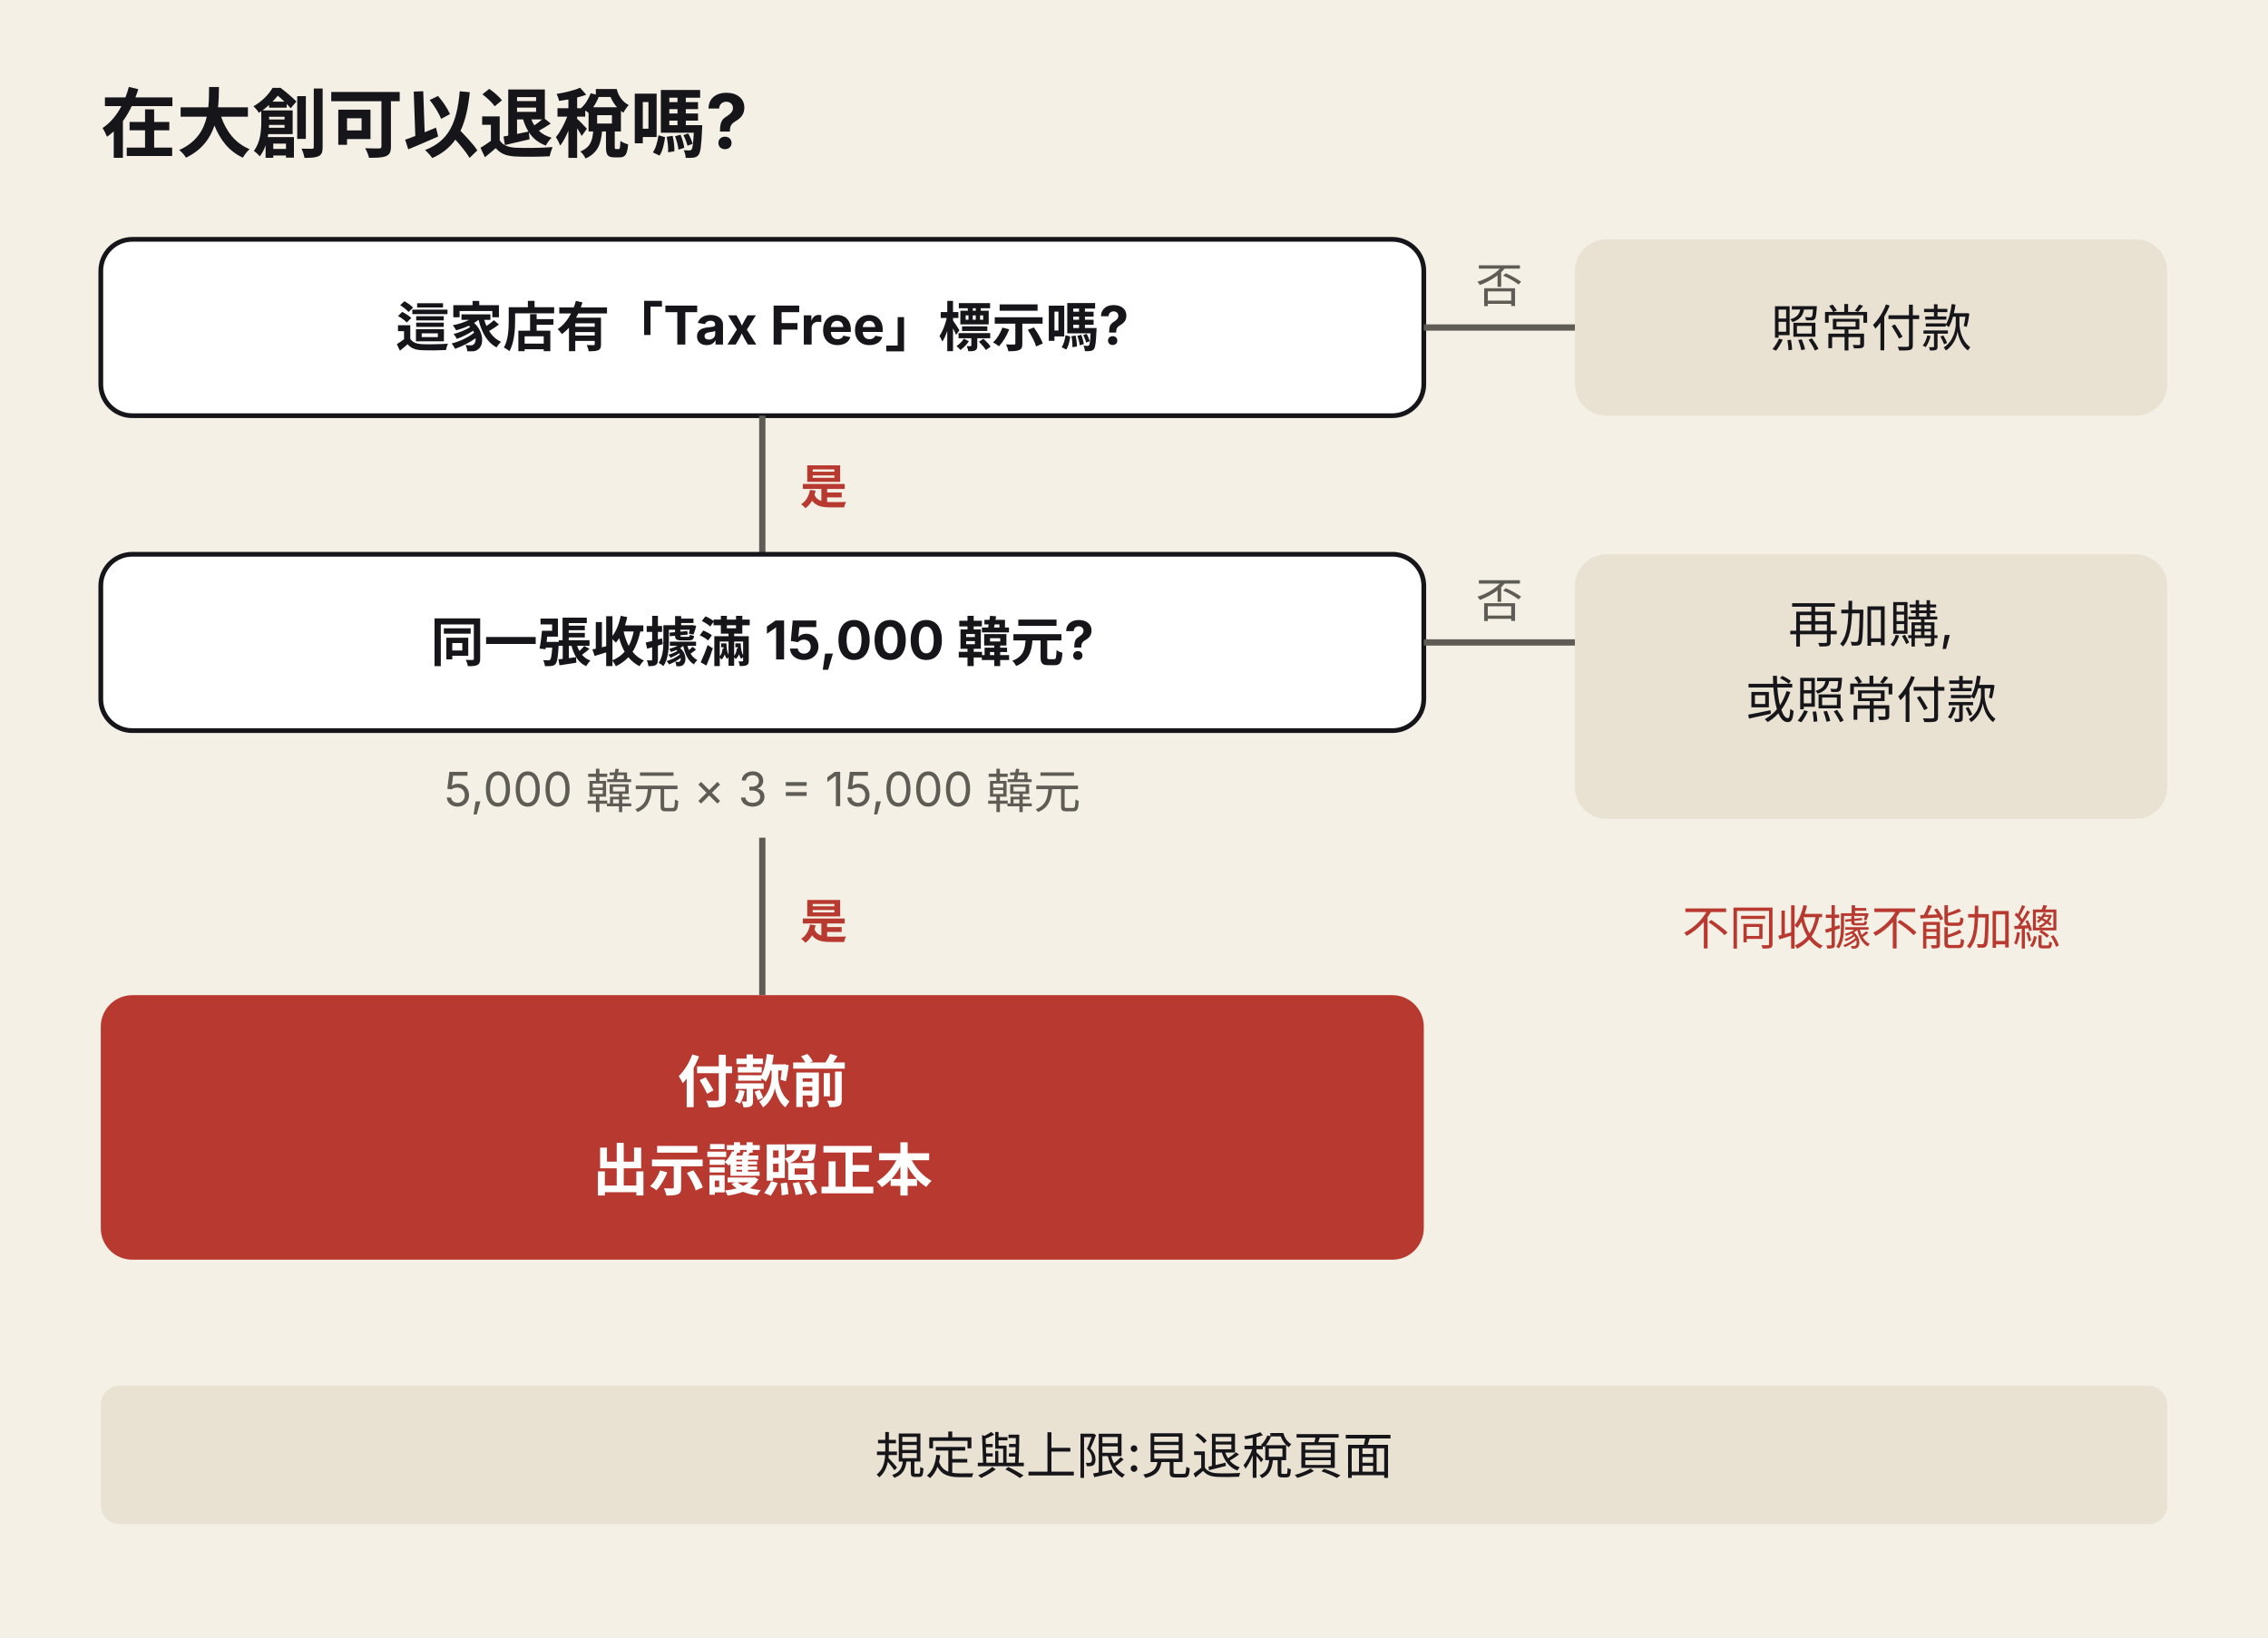
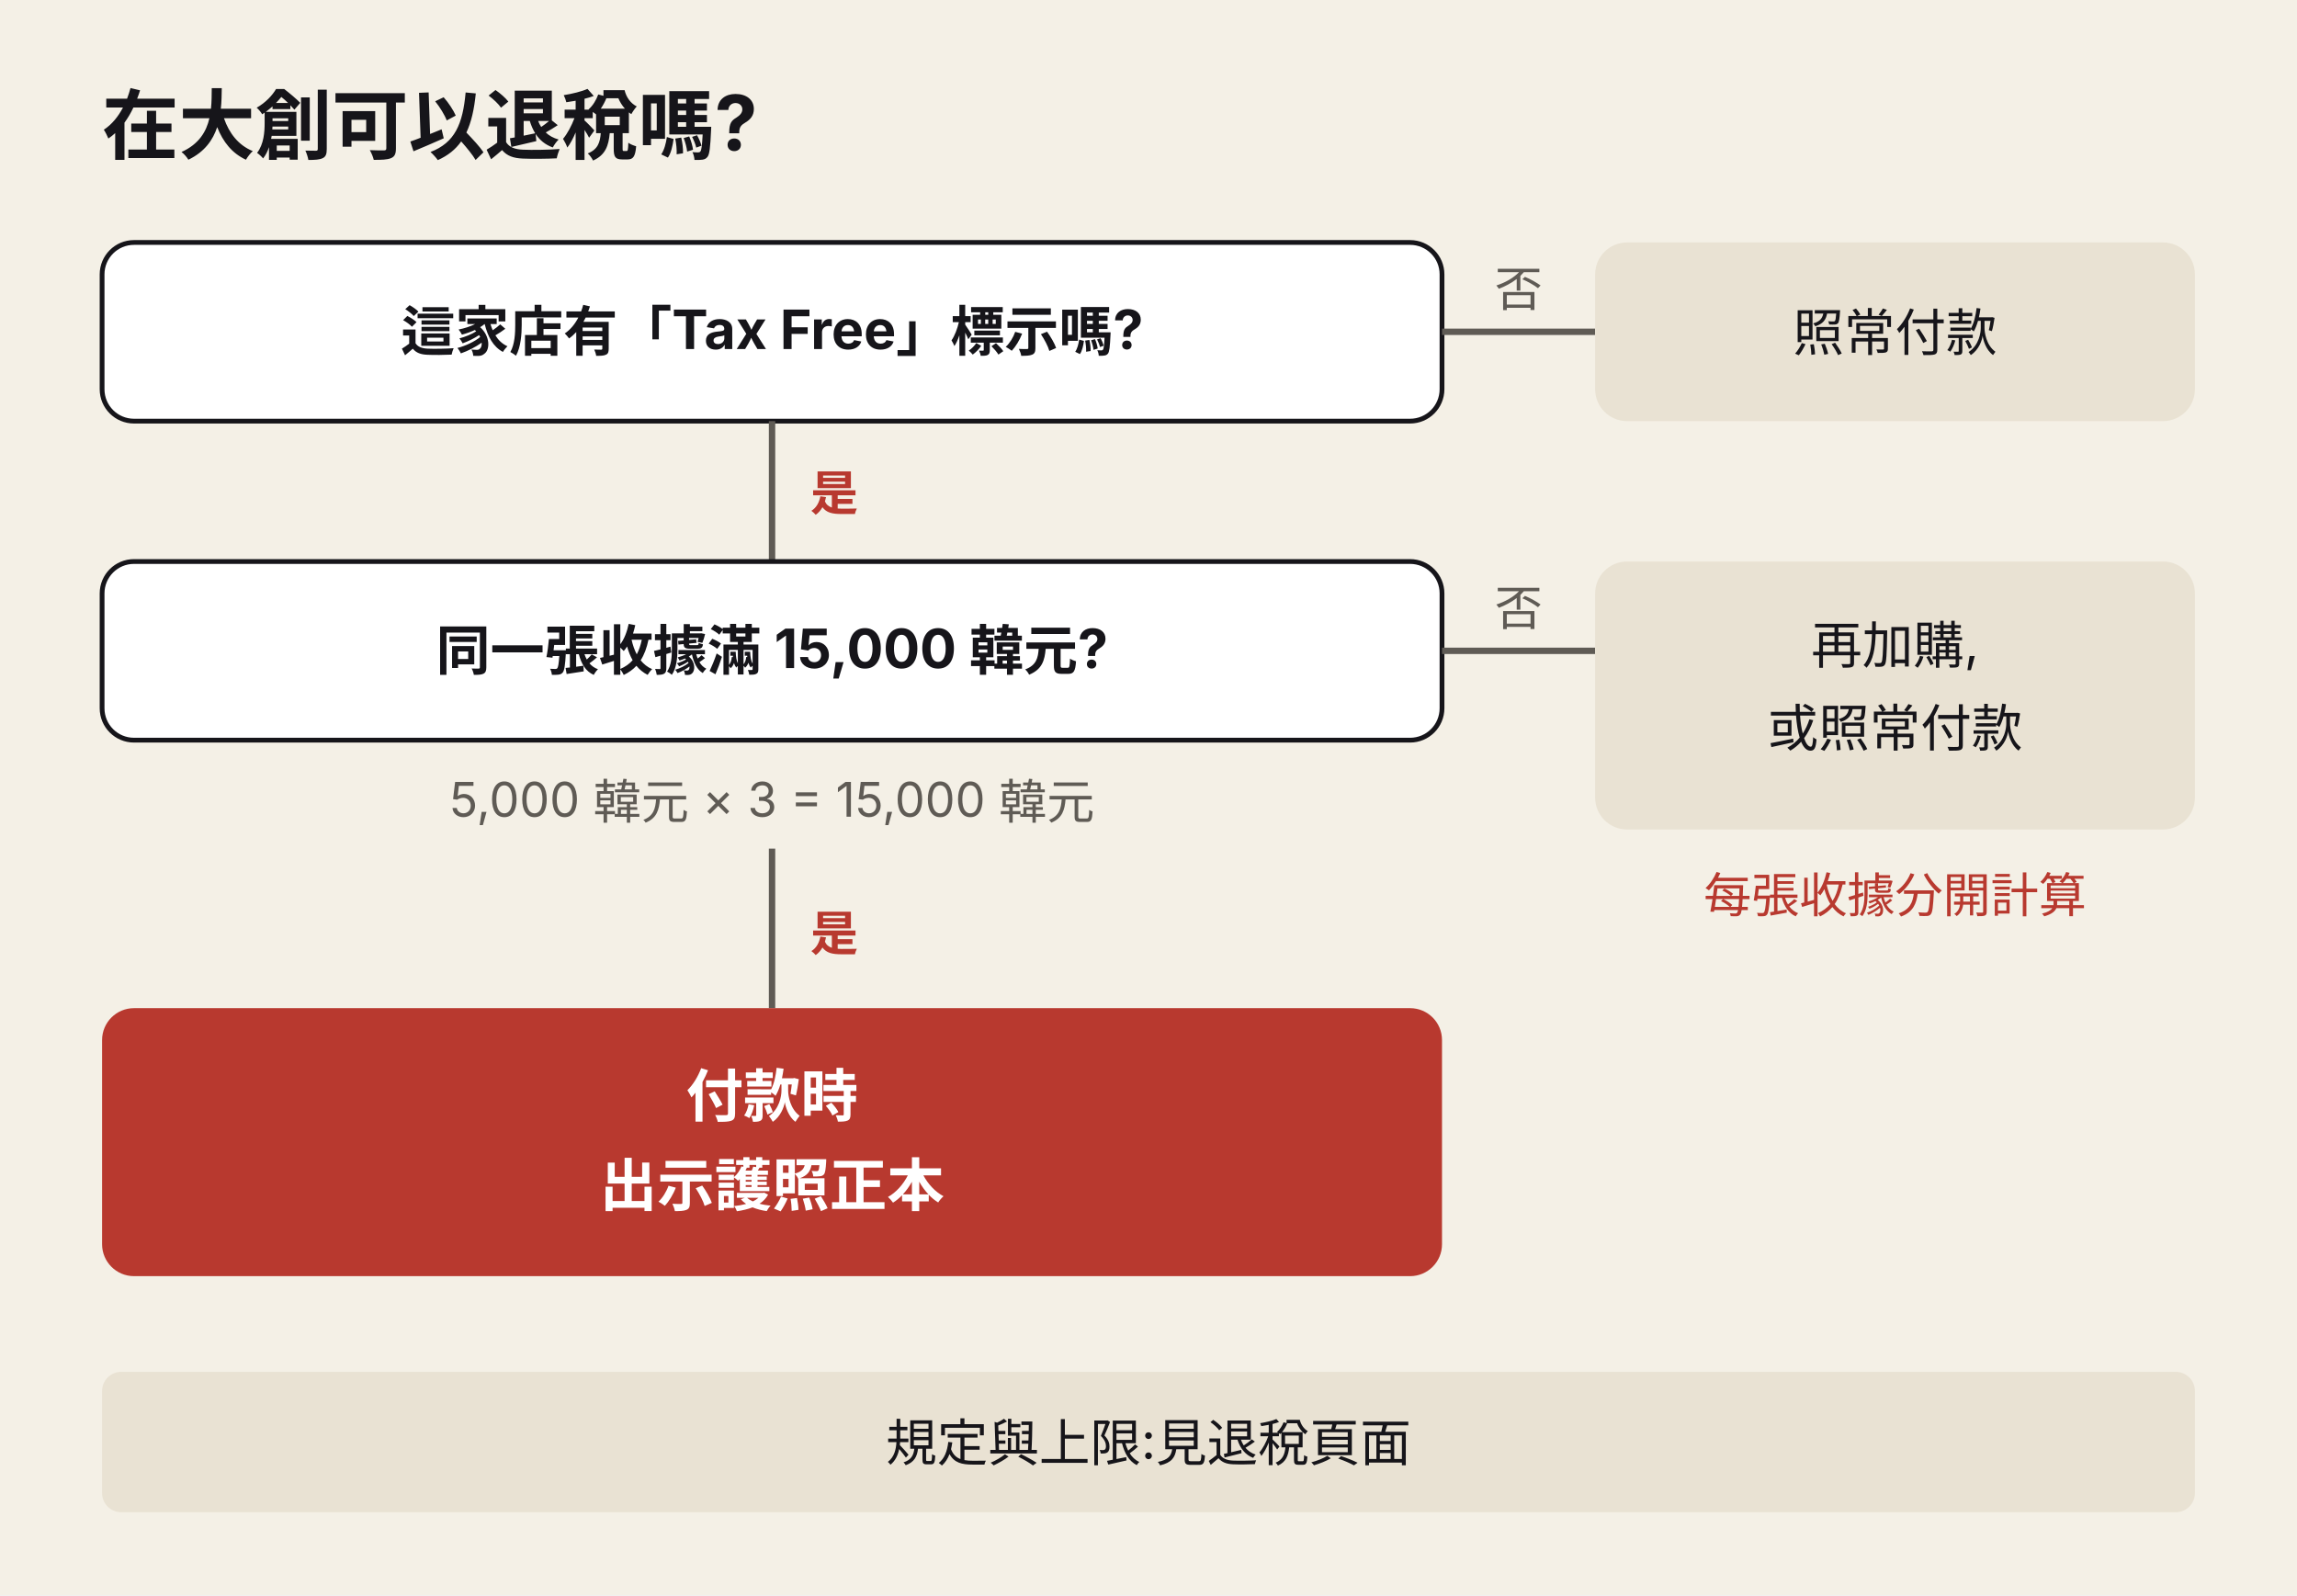
- <svg xmlns="http://www.w3.org/2000/svg" viewBox="0 0 720 520" role="img" aria-label="在大創可以退稅嗎?" font-family="system-ui, -apple-system, &quot;Noto Sans KR&quot;, &quot;Noto Sans JP&quot;, &quot;Noto Sans TC&quot;, sans-serif">
-   <rect width="720" height="520" fill="#f4f0e6" />
+ <svg xmlns="http://www.w3.org/2000/svg" viewBox="0 0 720 500" role="img" aria-label="在大創可以退稅嗎?" font-family="system-ui, -apple-system, &quot;Noto Sans KR&quot;, &quot;Noto Sans JP&quot;, &quot;Noto Sans TC&quot;, sans-serif">
+   <rect width="720" height="500" fill="#f4f0e6" />
  <text x="32" y="48" font-size="24" fill="#16151a" font-weight="bold" text-anchor="start">在大創可以退稅嗎?</text>
  <rect x="32" y="76" width="420" height="56" rx="10" fill="#ffffff" stroke="#16151a" stroke-width="1.5" />
  <text x="242" y="110" font-size="17" fill="#16151a" font-weight="bold" text-anchor="middle">這家店有「Tax Free」標示嗎?</text>
  <line x1="452" y1="104" x2="500" y2="104" stroke="#5f5b55" stroke-width="2" />
  <text x="476" y="96" font-size="15" fill="#5f5b55" font-weight="normal" text-anchor="middle">否</text>
  <rect x="500" y="76" width="188" height="56" rx="10" fill="#e9e2d3" />
  <text x="594" y="110" font-size="16" fill="#16151a" font-weight="normal" text-anchor="middle">照常付款</text>
  <line x1="242" y1="132" x2="242" y2="176" stroke="#5f5b55" stroke-width="2" />
  <text x="254" y="160" font-size="15" fill="#b8392f" font-weight="bold" text-anchor="start">是</text>
  <rect x="32" y="176" width="420" height="56" rx="10" fill="#ffffff" stroke="#16151a" stroke-width="1.5" />
  <text x="242" y="210" font-size="17" fill="#16151a" font-weight="bold" text-anchor="middle">同一張收據滿 15,000 韓元?</text>
  <text x="242" y="256" font-size="15" fill="#5f5b55" font-weight="normal" text-anchor="middle">5,000 韓元 × 3 = 15,000 韓元</text>
  <line x1="452" y1="204" x2="500" y2="204" stroke="#5f5b55" stroke-width="2" />
  <text x="476" y="196" font-size="15" fill="#5f5b55" font-weight="normal" text-anchor="middle">否</text>
  <rect x="500" y="176" width="188" height="84" rx="10" fill="#e9e2d3" />
-   <text x="594" y="204" font-size="16" fill="#16151a" font-weight="normal" text-anchor="middle">再加購,</text>
-   <text x="594" y="228" font-size="16" fill="#16151a" font-weight="normal" text-anchor="middle">或照常付款</text>
-   <text x="594" y="300" font-size="15" fill="#b8392f" font-weight="normal" text-anchor="middle">不同收據不能加總</text>
+   <text x="594" y="208" font-size="16" fill="#16151a" font-weight="normal" text-anchor="middle">再加購,</text>
+   <text x="594" y="234" font-size="16" fill="#16151a" font-weight="normal" text-anchor="middle">或照常付款</text>
+   <text x="594" y="286" font-size="15" fill="#b8392f" font-weight="normal" text-anchor="middle">每張收據分開計算</text>
  <line x1="242" y1="266" x2="242" y2="316" stroke="#5f5b55" stroke-width="2" />
  <text x="254" y="298" font-size="15" fill="#b8392f" font-weight="bold" text-anchor="start">是</text>
  <rect x="32" y="316" width="420" height="84" rx="10" fill="#b8392f" />
-   <text x="242" y="350" font-size="18" fill="#ffffff" font-weight="bold" text-anchor="middle">付款前</text>
+   <text x="242" y="350" font-size="18" fill="#ffffff" font-weight="bold" text-anchor="middle">付款時</text>
  <text x="242" y="378" font-size="18" fill="#ffffff" font-weight="bold" text-anchor="middle">出示護照正本</text>
-   <rect x="32" y="440" width="656" height="44" rx="6" fill="#e9e2d3" />
-   <text x="360" y="468" font-size="16" fill="#16151a" font-weight="normal" text-anchor="middle">規定與上限:見退稅頁面</text>
+   <rect x="32" y="430" width="656" height="44" rx="6" fill="#e9e2d3" />
+   <text x="360" y="458" font-size="16" fill="#16151a" font-weight="normal" text-anchor="middle">規定與上限:見退稅頁面</text>
</svg>
